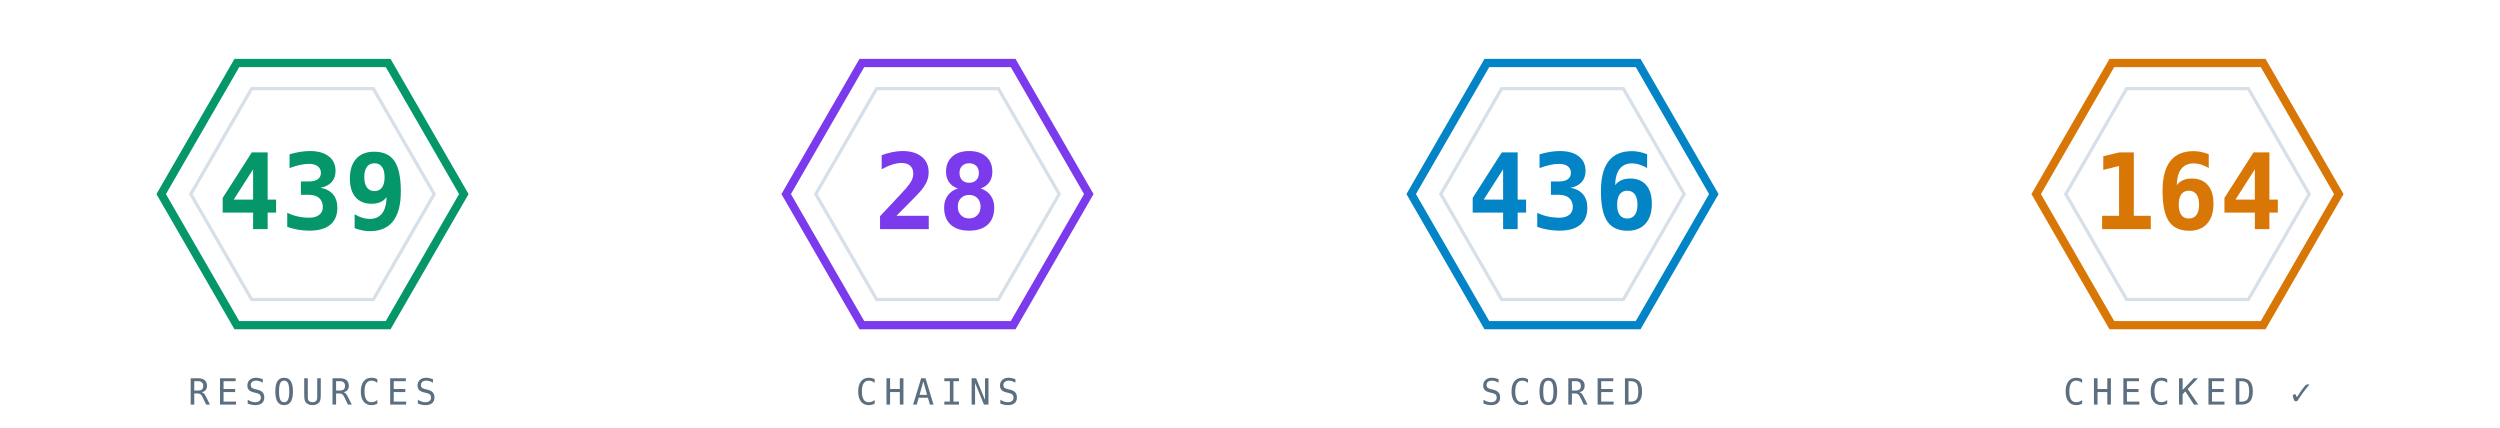
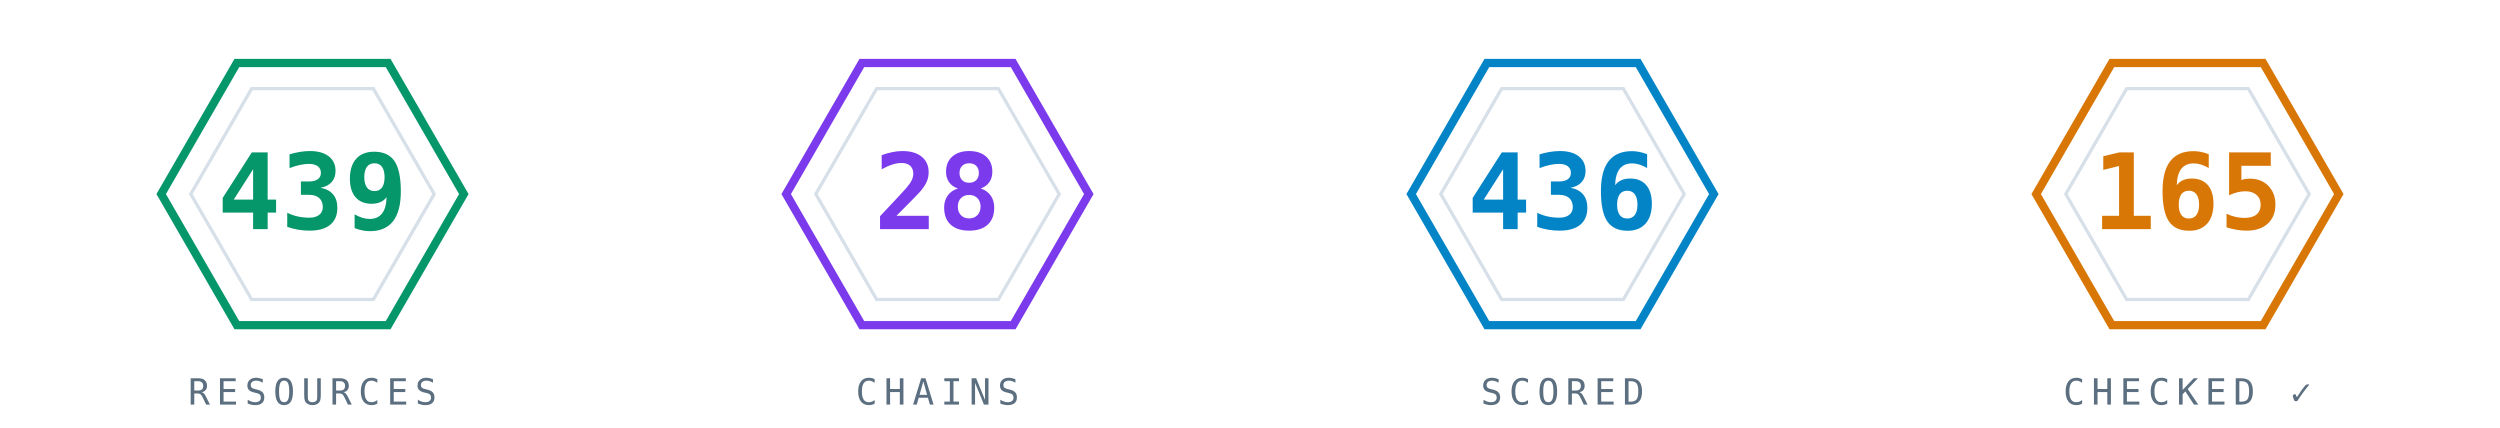
- <svg xmlns="http://www.w3.org/2000/svg" width="1520" height="260" viewBox="0 0 1520 260" role="img" aria-label="439 resources, 28 chains, 436 scored, 164 independently checked">
+ <svg xmlns="http://www.w3.org/2000/svg" width="1520" height="260" viewBox="0 0 1520 260" role="img" aria-label="439 resources, 28 chains, 436 scored, 165 independently checked">
  <g>
    <path d="M98.0 118.0 L144.0 38.3 L236.0 38.3 L282.0 118.0 L236.0 197.7 L144.0 197.7 Z" fill="none" stroke="#059669" stroke-width="5" />
    <path d="M116.0 118.0 L153.0 53.9 L227.0 53.9 L264.0 118.0 L227.0 182.1 L153.0 182.1 Z" fill="none" stroke="#d7e0e8" stroke-width="2" />
    <text x="190" y="139.333" text-anchor="middle" font-family="ui-monospace, SFMono-Regular, Menlo, monospace" font-size="64" font-weight="700" fill="#059669">439</text>
    <text x="190" y="246" text-anchor="middle" font-family="ui-monospace, SFMono-Regular, Menlo, monospace" font-size="22" letter-spacing="4" fill="#5b6f80">RESOURCES</text>
  </g>
  <g>
    <path d="M478.0 118.0 L524.0 38.3 L616.0 38.3 L662.0 118.0 L616.0 197.7 L524.0 197.7 Z" fill="none" stroke="#7c3aed" stroke-width="5" />
    <path d="M496.0 118.0 L533.0 53.9 L607.0 53.9 L644.0 118.0 L607.0 182.1 L533.0 182.1 Z" fill="none" stroke="#d7e0e8" stroke-width="2" />
    <text x="570" y="139.333" text-anchor="middle" font-family="ui-monospace, SFMono-Regular, Menlo, monospace" font-size="64" font-weight="700" fill="#7c3aed">28</text>
    <text x="570" y="246" text-anchor="middle" font-family="ui-monospace, SFMono-Regular, Menlo, monospace" font-size="22" letter-spacing="4" fill="#5b6f80">CHAINS</text>
  </g>
  <g>
    <path d="M858.0 118.0 L904.0 38.3 L996.0 38.3 L1042.0 118.0 L996.0 197.7 L904.0 197.7 Z" fill="none" stroke="#0284c7" stroke-width="5" />
    <path d="M876.0 118.0 L913.0 53.9 L987.0 53.9 L1024.0 118.0 L987.0 182.1 L913.0 182.1 Z" fill="none" stroke="#d7e0e8" stroke-width="2" />
    <text x="950" y="139.333" text-anchor="middle" font-family="ui-monospace, SFMono-Regular, Menlo, monospace" font-size="64" font-weight="700" fill="#0284c7">436</text>
    <text x="950" y="246" text-anchor="middle" font-family="ui-monospace, SFMono-Regular, Menlo, monospace" font-size="22" letter-spacing="4" fill="#5b6f80">SCORED</text>
  </g>
  <g>
    <path d="M1238.0 118.0 L1284.0 38.3 L1376.0 38.3 L1422.0 118.0 L1376.0 197.7 L1284.0 197.7 Z" fill="none" stroke="#d97706" stroke-width="5" />
    <path d="M1256.0 118.0 L1293.0 53.9 L1367.0 53.9 L1404.0 118.0 L1367.0 182.1 L1293.0 182.1 Z" fill="none" stroke="#d7e0e8" stroke-width="2" />
-     <text x="1330" y="139.333" text-anchor="middle" font-family="ui-monospace, SFMono-Regular, Menlo, monospace" font-size="64" font-weight="700" fill="#d97706">164</text>
+     <text x="1330" y="139.333" text-anchor="middle" font-family="ui-monospace, SFMono-Regular, Menlo, monospace" font-size="64" font-weight="700" fill="#d97706">165</text>
    <text x="1330" y="246" text-anchor="middle" font-family="ui-monospace, SFMono-Regular, Menlo, monospace" font-size="22" letter-spacing="4" fill="#5b6f80">CHECKED ✓</text>
  </g>
</svg>
